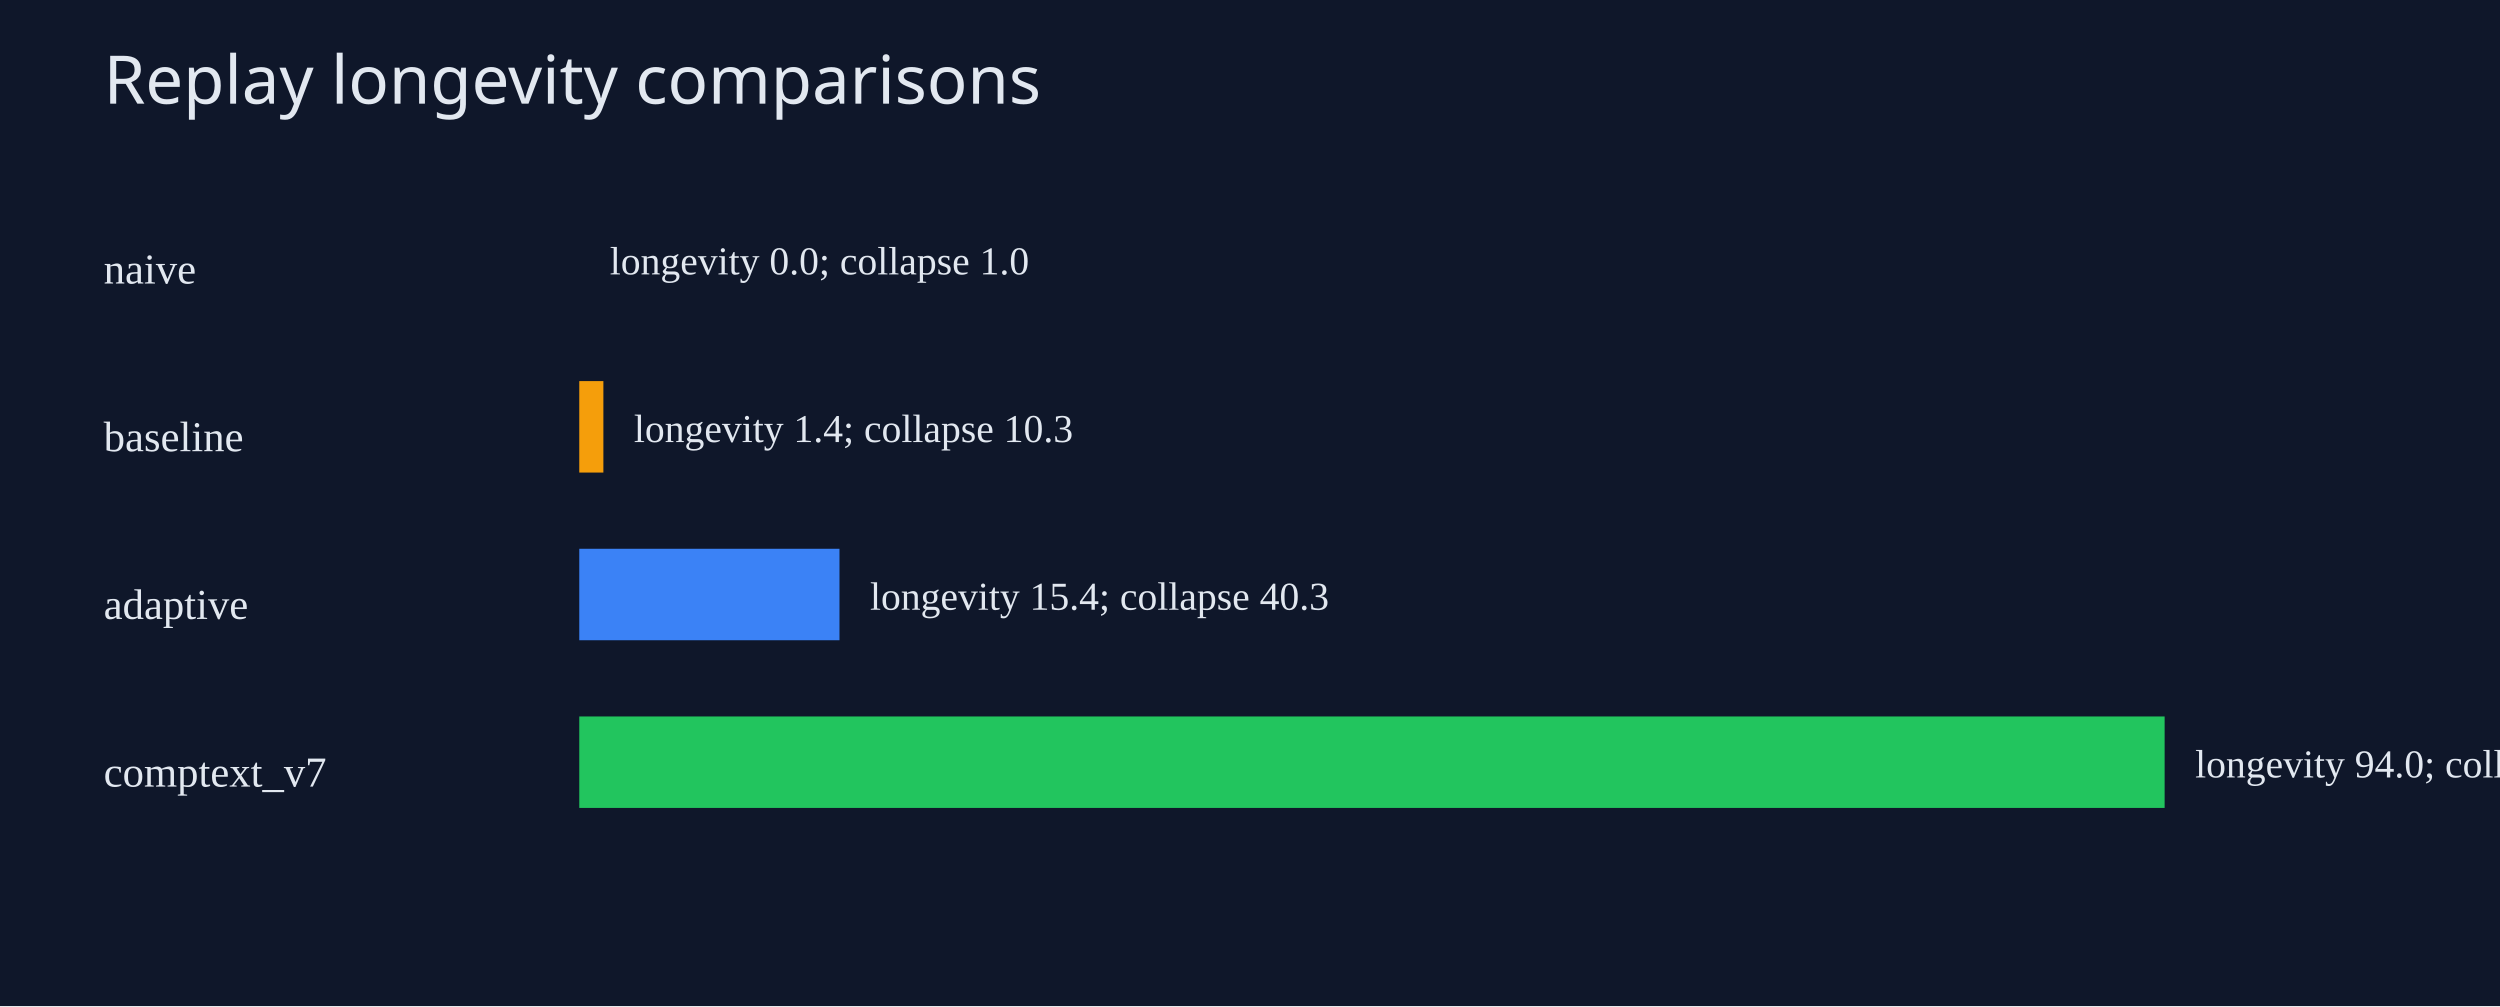
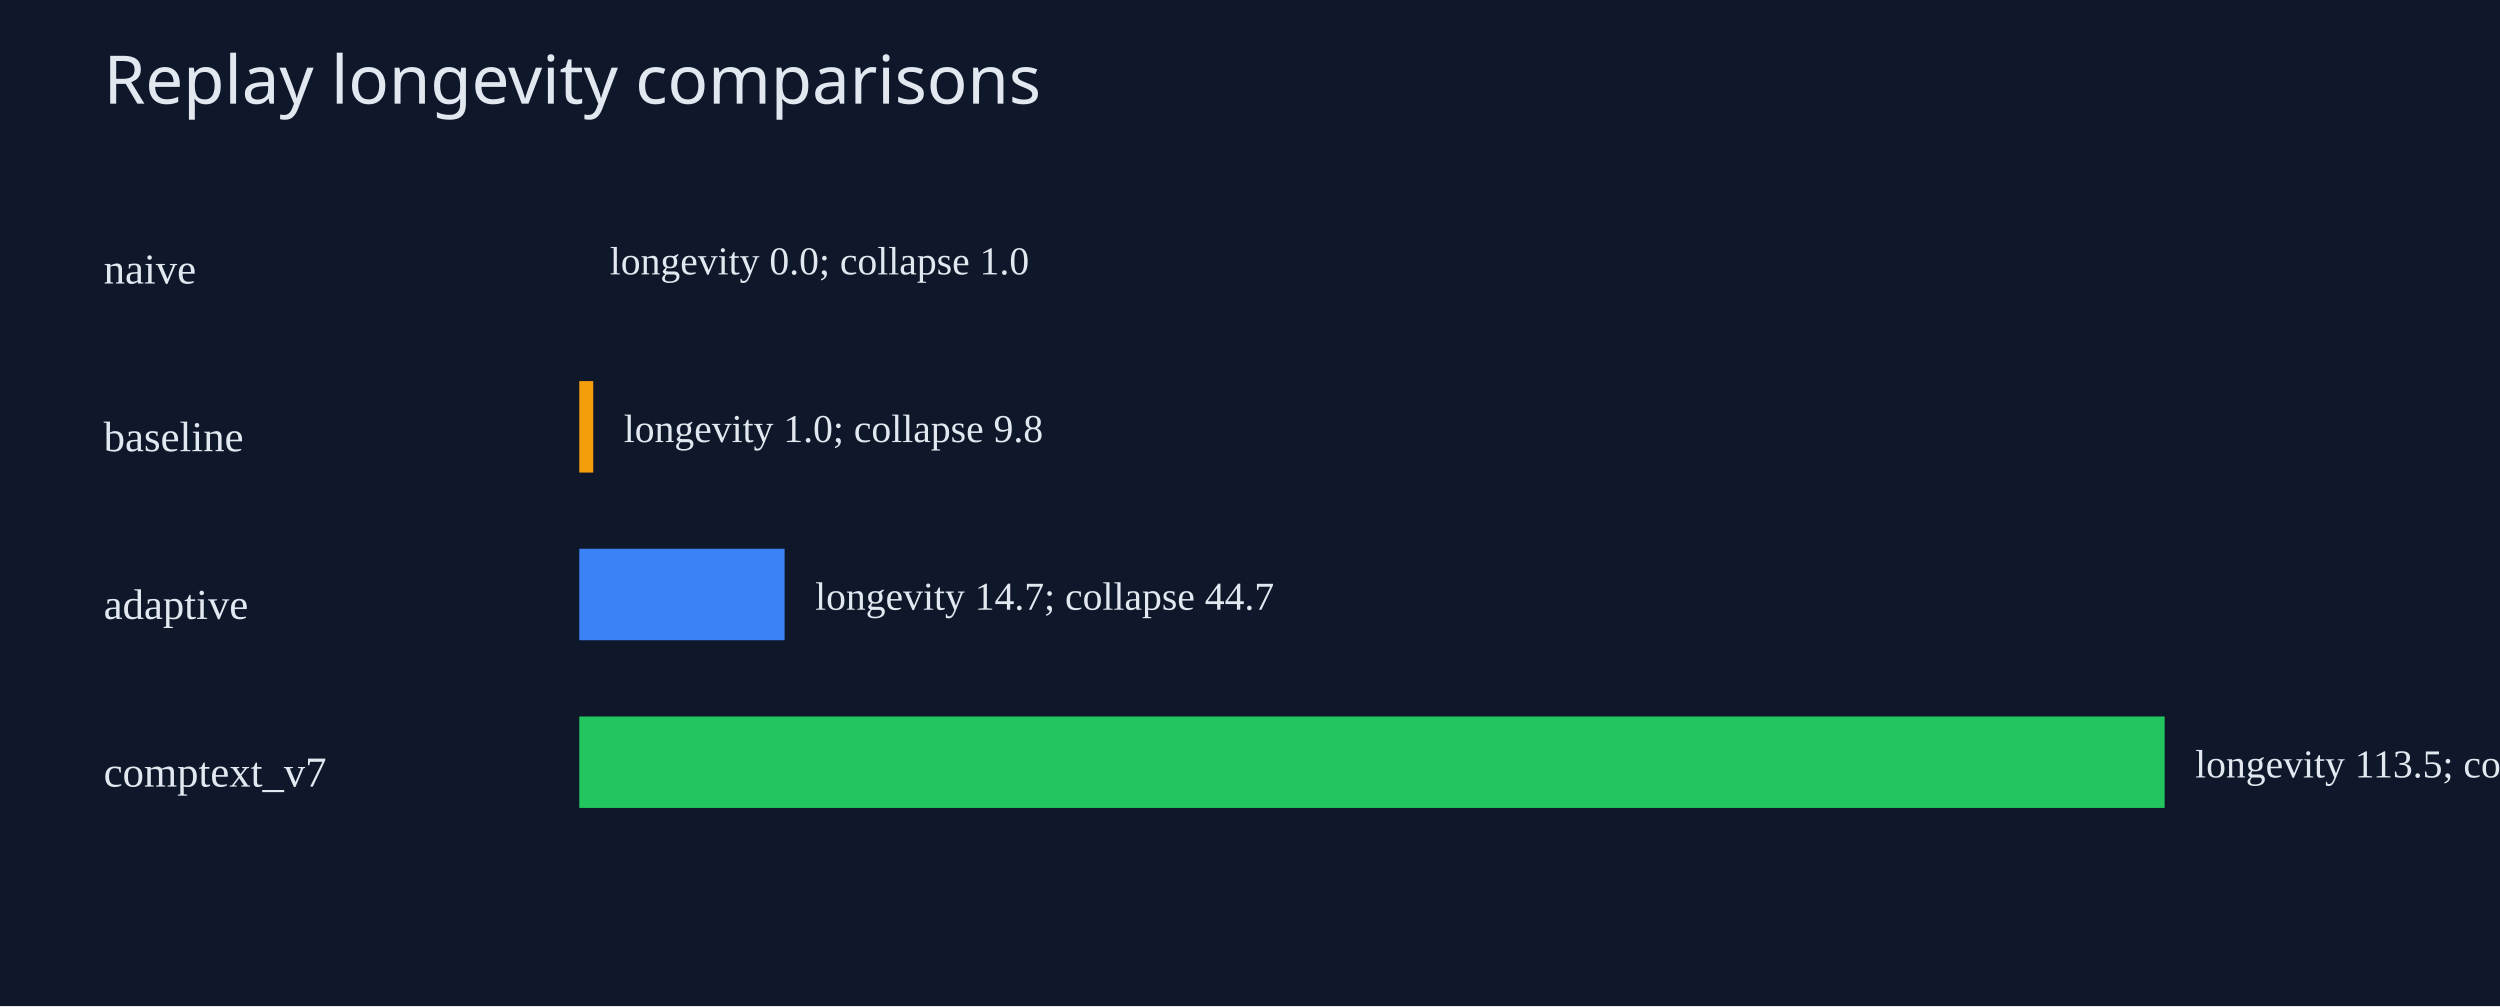
<svg xmlns="http://www.w3.org/2000/svg" width="820" height="330" viewBox="0 0 820 330">
  <rect width="100%" height="100%" fill="#0f172a" />
  <text x="34" y="34" fill="#e2e8f0" font-size="22" font-family="sans-serif">Replay longevity comparisons</text>
  <text x="34" y="93" fill="#e2e8f0" font-size="14">naive</text>
  <rect x="190" y="70" width="0.00" height="30" fill="#ef4444" />
  <text x="200.00" y="90" fill="#e2e8f0" font-size="13">longevity 0.0; collapse 1.0</text>
  <text x="34" y="148" fill="#e2e8f0" font-size="14">baseline</text>
-   <rect x="190" y="125" width="7.91" height="30" fill="#f59e0b" />
-   <text x="207.91" y="145" fill="#e2e8f0" font-size="13">longevity 1.4; collapse 10.3</text>
+   <rect x="190" y="125" width="4.58" height="30" fill="#f59e0b" />
+   <text x="204.58" y="145" fill="#e2e8f0" font-size="13">longevity 1.0; collapse 9.8</text>
  <text x="34" y="203" fill="#e2e8f0" font-size="14">adaptive</text>
-   <rect x="190" y="180" width="85.35" height="30" fill="#3b82f6" />
-   <text x="285.35" y="200" fill="#e2e8f0" font-size="13">longevity 15.4; collapse 40.3</text>
+   <rect x="190" y="180" width="67.35" height="30" fill="#3b82f6" />
+   <text x="267.35" y="200" fill="#e2e8f0" font-size="13">longevity 14.7; collapse 44.7</text>
  <text x="34" y="258" fill="#e2e8f0" font-size="14">comptext_v7</text>
  <rect x="190" y="235" width="520.00" height="30" fill="#22c55e" />
-   <text x="720.00" y="255" fill="#e2e8f0" font-size="13">longevity 94.0; collapse 100.0</text>
+   <text x="720.00" y="255" fill="#e2e8f0" font-size="13">longevity 113.5; collapse 250.0</text>
</svg>
